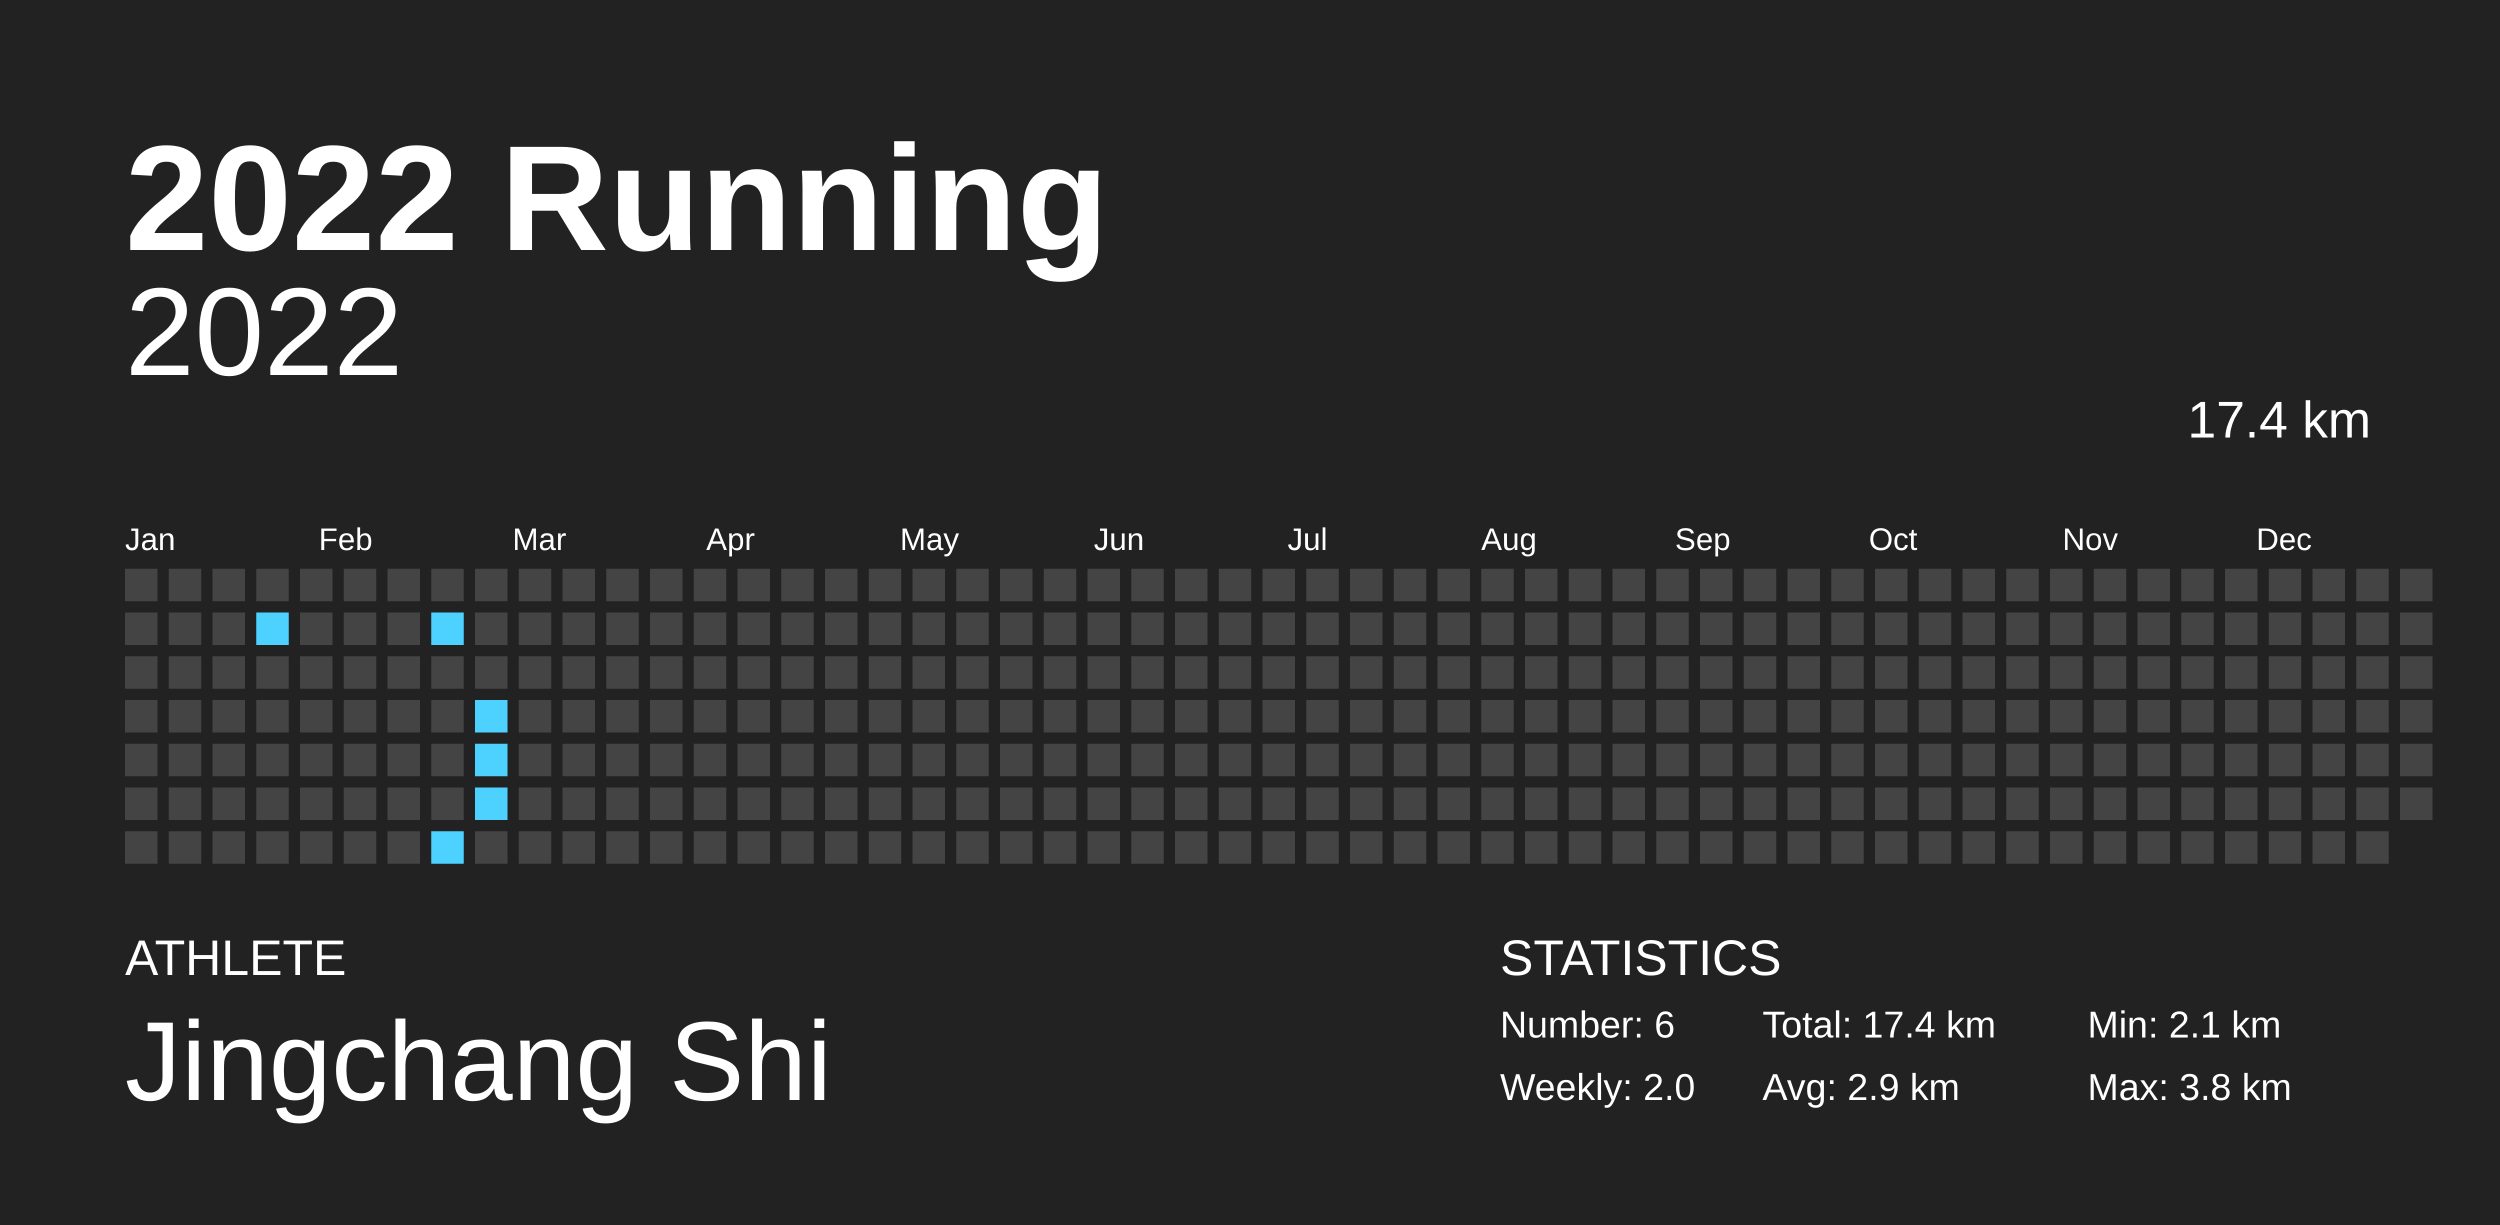
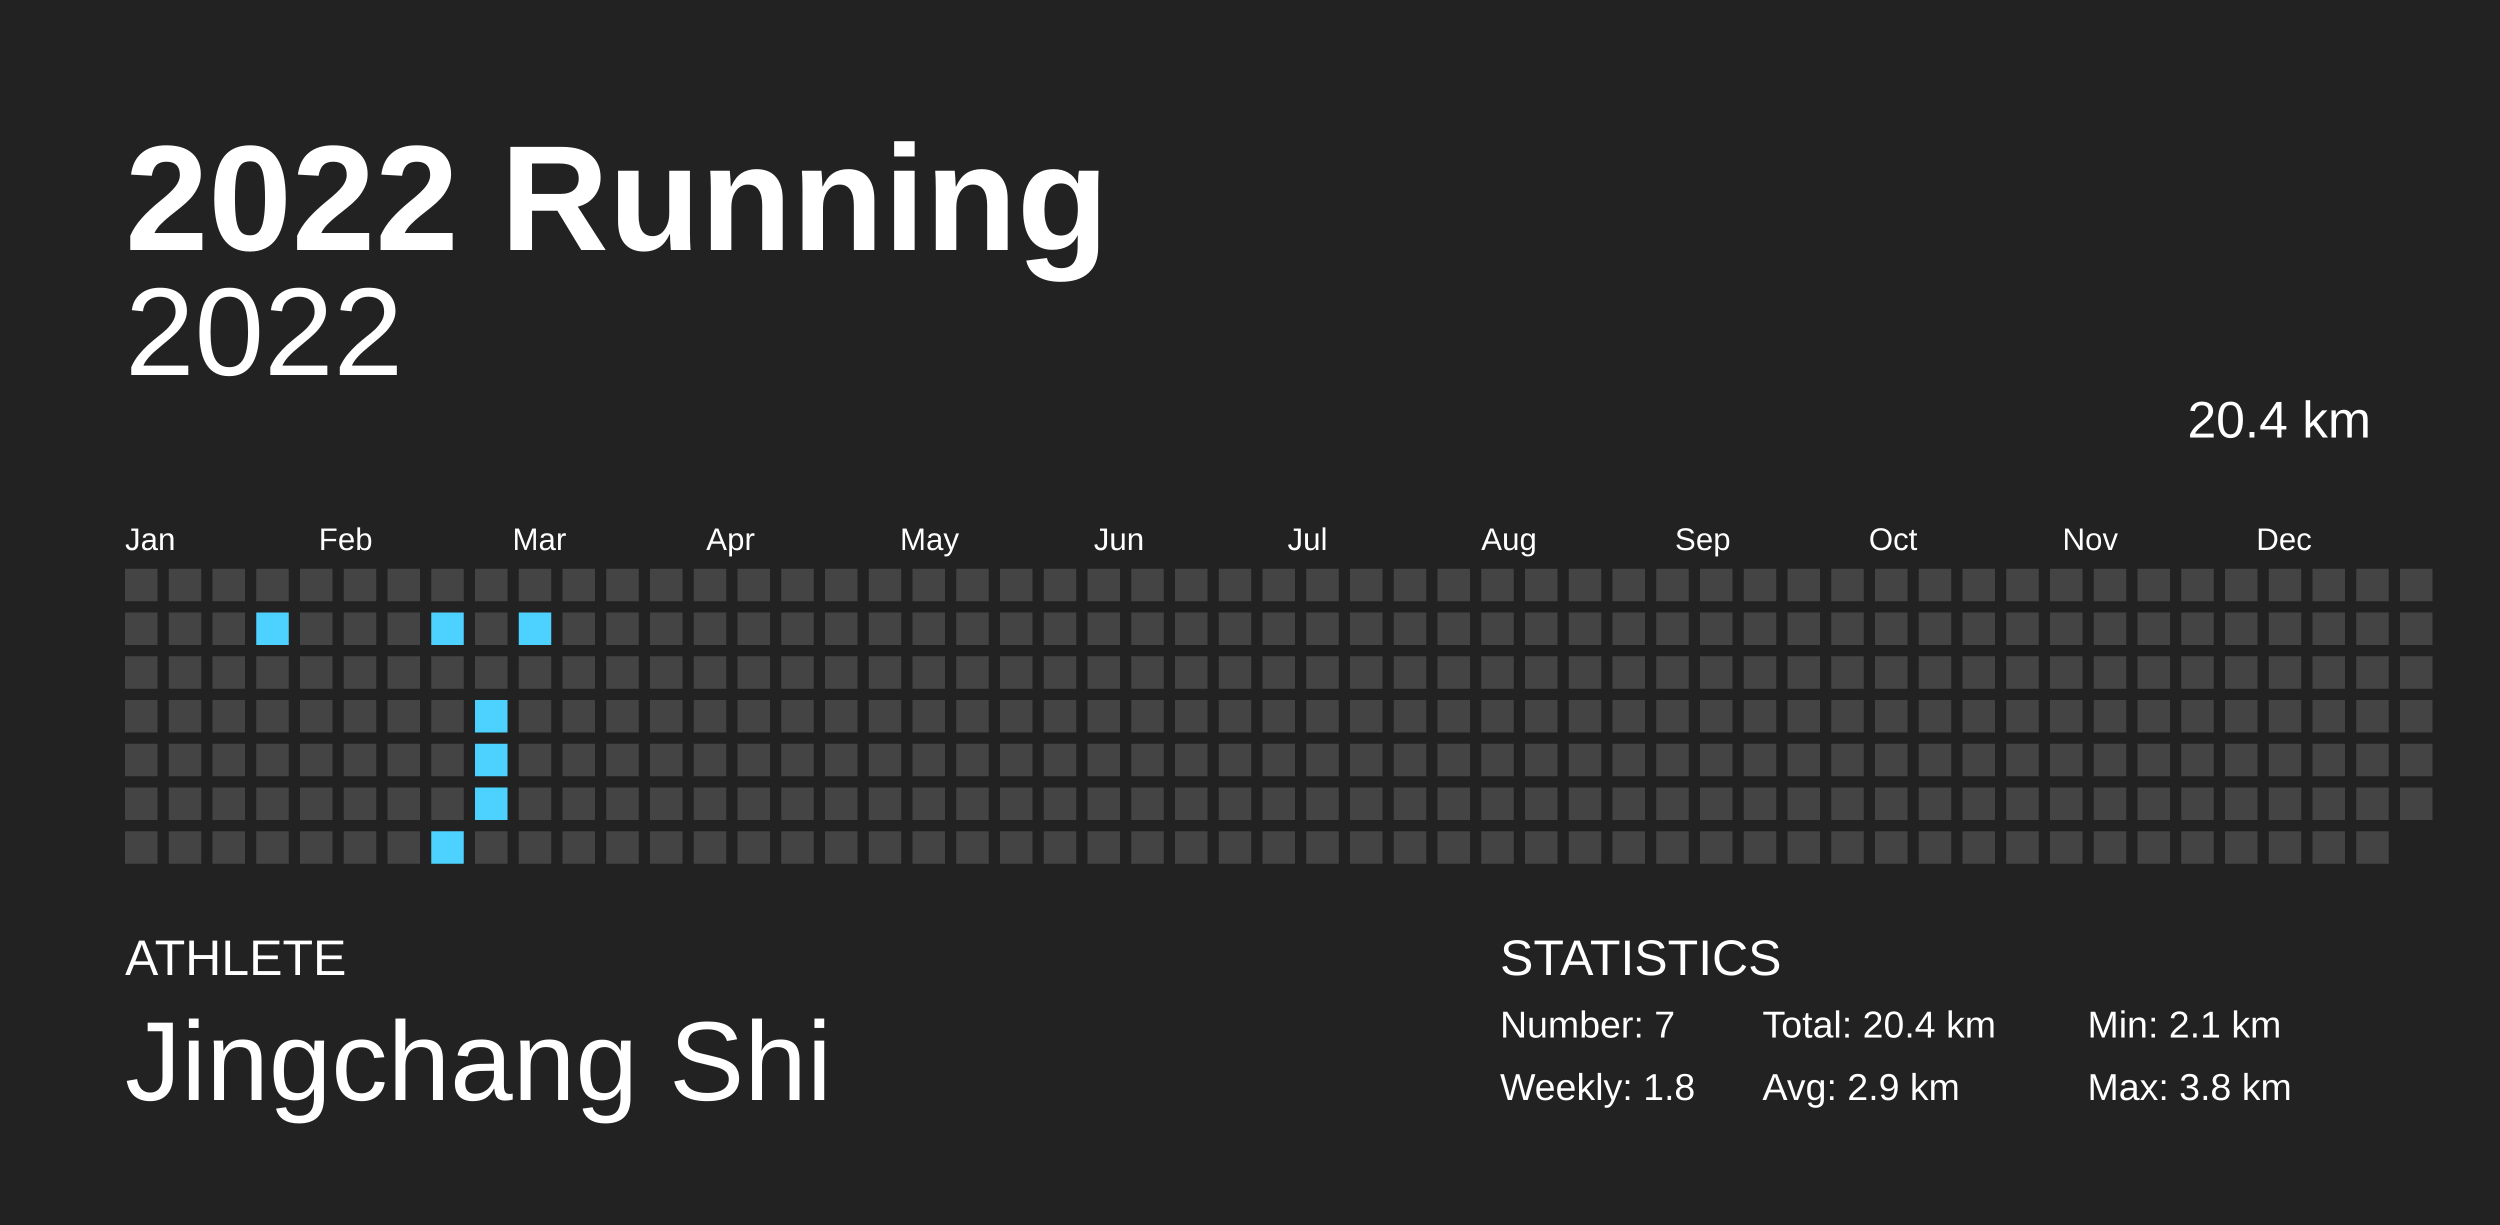
<svg xmlns="http://www.w3.org/2000/svg" baseProfile="full" height="98mm" version="1.1" viewBox="0,0,200,98" width="200mm">
  <defs />
  <rect fill="#222222" height="98" width="200" x="0" y="0" />
  <text fill="#FFFFFF" style="font-size:12px; font-family:Arial; font-weight:bold;" x="10" y="20">2022 Running</text>
  <text fill="#FFFFFF" style="font-size:4px; font-family:Arial" x="10" y="78">ATHLETE</text>
  <text fill="#FFFFFF" style="font-size:9px; font-family:Arial" x="10" y="88">Jingchang Shi</text>
  <text fill="#FFFFFF" style="font-size:4px; font-family:Arial" x="120" y="78">STATISTICS</text>
-   <text fill="#FFFFFF" style="font-size:3px; font-family:Arial" x="120" y="83">Number: 6</text>
-   <text fill="#FFFFFF" style="font-size:3px; font-family:Arial" x="120" y="88">Weekly: 2.0</text>
-   <text fill="#FFFFFF" style="font-size:3px; font-family:Arial" x="141" y="83">Total: 17.4 km</text>
+   <text fill="#FFFFFF" style="font-size:3px; font-family:Arial" x="120" y="83">Number: 7</text>
+   <text fill="#FFFFFF" style="font-size:3px; font-family:Arial" x="120" y="88">Weekly: 1.8</text>
+   <text fill="#FFFFFF" style="font-size:3px; font-family:Arial" x="141" y="83">Total: 20.4 km</text>
  <text fill="#FFFFFF" style="font-size:3px; font-family:Arial" x="141" y="88">Avg: 2.9 km</text>
  <text fill="#FFFFFF" style="font-size:3px; font-family:Arial" x="167" y="83">Min: 2.1 km</text>
  <text fill="#FFFFFF" style="font-size:3px; font-family:Arial" x="167" y="88">Max: 3.8 km</text>
  <text alignment-baseline="hanging" fill="#FFFFFF" style="font-size:10.0px; font-family:Arial;" x="10" y="30">2022</text>
-   <text alignment-baseline="hanging" fill="#FFFFFF" style="font-size:4.125px; font-family:Arial;" x="175" y="35">17.4 km</text>
+   <text alignment-baseline="hanging" fill="#FFFFFF" style="font-size:4.125px; font-family:Arial;" x="175" y="35">20.4 km</text>
  <text fill="#FFFFFF" style="font-size:2.5px; font-family:Arial" x="10.0" y="44">Jan</text>
  <text fill="#FFFFFF" style="font-size:2.5px; font-family:Arial" x="25.5" y="44">Feb</text>
  <text fill="#FFFFFF" style="font-size:2.5px; font-family:Arial" x="41.0" y="44">Mar</text>
  <text fill="#FFFFFF" style="font-size:2.5px; font-family:Arial" x="56.5" y="44">Apr</text>
  <text fill="#FFFFFF" style="font-size:2.5px; font-family:Arial" x="72.0" y="44">May</text>
  <text fill="#FFFFFF" style="font-size:2.5px; font-family:Arial" x="87.5" y="44">Jun</text>
  <text fill="#FFFFFF" style="font-size:2.5px; font-family:Arial" x="103.0" y="44">Jul</text>
  <text fill="#FFFFFF" style="font-size:2.5px; font-family:Arial" x="118.5" y="44">Aug</text>
  <text fill="#FFFFFF" style="font-size:2.5px; font-family:Arial" x="134.0" y="44">Sep</text>
  <text fill="#FFFFFF" style="font-size:2.5px; font-family:Arial" x="149.5" y="44">Oct</text>
  <text fill="#FFFFFF" style="font-size:2.5px; font-family:Arial" x="165.0" y="44">Nov</text>
  <text fill="#FFFFFF" style="font-size:2.5px; font-family:Arial" x="180.5" y="44">Dec</text>
  <rect fill="#444444" height="2.6" width="2.6" x="10.0" y="45.5" />
  <rect fill="#444444" height="2.6" width="2.6" x="10.0" y="49.0" />
  <rect fill="#444444" height="2.6" width="2.6" x="10.0" y="52.5" />
  <rect fill="#444444" height="2.6" width="2.6" x="10.0" y="56.0" />
  <rect fill="#444444" height="2.6" width="2.6" x="10.0" y="59.5" />
  <rect fill="#444444" height="2.6" width="2.6" x="10.0" y="63.0" />
  <rect fill="#444444" height="2.6" width="2.6" x="10.0" y="66.5" />
  <rect fill="#444444" height="2.6" width="2.6" x="13.5" y="45.5" />
  <rect fill="#444444" height="2.6" width="2.6" x="13.5" y="49.0" />
  <rect fill="#444444" height="2.6" width="2.6" x="13.5" y="52.5" />
  <rect fill="#444444" height="2.6" width="2.6" x="13.5" y="56.0" />
  <rect fill="#444444" height="2.6" width="2.6" x="13.5" y="59.5" />
  <rect fill="#444444" height="2.6" width="2.6" x="13.5" y="63.0" />
  <rect fill="#444444" height="2.6" width="2.6" x="13.5" y="66.5" />
  <rect fill="#444444" height="2.6" width="2.6" x="17.0" y="45.5" />
  <rect fill="#444444" height="2.6" width="2.6" x="17.0" y="49.0" />
  <rect fill="#444444" height="2.6" width="2.6" x="17.0" y="52.5" />
  <rect fill="#444444" height="2.6" width="2.6" x="17.0" y="56.0" />
  <rect fill="#444444" height="2.6" width="2.6" x="17.0" y="59.5" />
  <rect fill="#444444" height="2.6" width="2.6" x="17.0" y="63.0" />
  <rect fill="#444444" height="2.6" width="2.6" x="17.0" y="66.5" />
  <rect fill="#444444" height="2.6" width="2.6" x="20.5" y="45.5" />
  <rect fill="#4dd2ff" height="2.6" width="2.6" x="20.5" y="49.0" />
  <rect fill="#444444" height="2.6" width="2.6" x="20.5" y="52.5" />
  <rect fill="#444444" height="2.6" width="2.6" x="20.5" y="56.0" />
  <rect fill="#444444" height="2.6" width="2.6" x="20.5" y="59.5" />
  <rect fill="#444444" height="2.6" width="2.6" x="20.5" y="63.0" />
  <rect fill="#444444" height="2.6" width="2.6" x="20.5" y="66.5" />
  <rect fill="#444444" height="2.6" width="2.6" x="24.0" y="45.5" />
  <rect fill="#444444" height="2.6" width="2.6" x="24.0" y="49.0" />
  <rect fill="#444444" height="2.6" width="2.6" x="24.0" y="52.5" />
  <rect fill="#444444" height="2.6" width="2.6" x="24.0" y="56.0" />
  <rect fill="#444444" height="2.6" width="2.6" x="24.0" y="59.5" />
  <rect fill="#444444" height="2.6" width="2.6" x="24.0" y="63.0" />
  <rect fill="#444444" height="2.6" width="2.6" x="24.0" y="66.5" />
  <rect fill="#444444" height="2.6" width="2.6" x="27.5" y="45.5" />
  <rect fill="#444444" height="2.6" width="2.6" x="27.5" y="49.0" />
  <rect fill="#444444" height="2.6" width="2.6" x="27.5" y="52.5" />
  <rect fill="#444444" height="2.6" width="2.6" x="27.5" y="56.0" />
  <rect fill="#444444" height="2.6" width="2.6" x="27.5" y="59.5" />
  <rect fill="#444444" height="2.6" width="2.6" x="27.5" y="63.0" />
  <rect fill="#444444" height="2.6" width="2.6" x="27.5" y="66.5" />
  <rect fill="#444444" height="2.6" width="2.6" x="31.0" y="45.5" />
  <rect fill="#444444" height="2.6" width="2.6" x="31.0" y="49.0" />
  <rect fill="#444444" height="2.6" width="2.6" x="31.0" y="52.5" />
  <rect fill="#444444" height="2.6" width="2.6" x="31.0" y="56.0" />
  <rect fill="#444444" height="2.6" width="2.6" x="31.0" y="59.5" />
  <rect fill="#444444" height="2.6" width="2.6" x="31.0" y="63.0" />
  <rect fill="#444444" height="2.6" width="2.6" x="31.0" y="66.5" />
  <rect fill="#444444" height="2.6" width="2.6" x="34.5" y="45.5" />
  <rect fill="#4dd2ff" height="2.6" width="2.6" x="34.5" y="49.0" />
  <rect fill="#444444" height="2.6" width="2.6" x="34.5" y="52.5" />
  <rect fill="#444444" height="2.6" width="2.6" x="34.5" y="56.0" />
  <rect fill="#444444" height="2.6" width="2.6" x="34.5" y="59.5" />
  <rect fill="#444444" height="2.6" width="2.6" x="34.5" y="63.0" />
  <rect fill="#4dd2ff" height="2.6" width="2.6" x="34.5" y="66.5" />
  <rect fill="#444444" height="2.6" width="2.6" x="38.0" y="45.5" />
  <rect fill="#444444" height="2.6" width="2.6" x="38.0" y="49.0" />
  <rect fill="#444444" height="2.6" width="2.6" x="38.0" y="52.5" />
  <rect fill="#4dd2ff" height="2.6" width="2.6" x="38.0" y="56.0" />
  <rect fill="#4dd2ff" height="2.6" width="2.6" x="38.0" y="59.5" />
  <rect fill="#4dd2ff" height="2.6" width="2.6" x="38.0" y="63.0" />
  <rect fill="#444444" height="2.6" width="2.6" x="38.0" y="66.5" />
  <rect fill="#444444" height="2.6" width="2.6" x="41.5" y="45.5" />
-   <rect fill="#444444" height="2.6" width="2.6" x="41.5" y="49.0" />
+   <rect fill="#4dd2ff" height="2.6" width="2.6" x="41.5" y="49.0" />
  <rect fill="#444444" height="2.6" width="2.6" x="41.5" y="52.5" />
  <rect fill="#444444" height="2.6" width="2.6" x="41.5" y="56.0" />
  <rect fill="#444444" height="2.6" width="2.6" x="41.5" y="59.5" />
  <rect fill="#444444" height="2.6" width="2.6" x="41.5" y="63.0" />
  <rect fill="#444444" height="2.6" width="2.6" x="41.5" y="66.5" />
  <rect fill="#444444" height="2.6" width="2.6" x="45.0" y="45.5" />
  <rect fill="#444444" height="2.6" width="2.6" x="45.0" y="49.0" />
  <rect fill="#444444" height="2.6" width="2.6" x="45.0" y="52.5" />
  <rect fill="#444444" height="2.6" width="2.6" x="45.0" y="56.0" />
  <rect fill="#444444" height="2.6" width="2.6" x="45.0" y="59.5" />
  <rect fill="#444444" height="2.6" width="2.6" x="45.0" y="63.0" />
  <rect fill="#444444" height="2.6" width="2.6" x="45.0" y="66.5" />
  <rect fill="#444444" height="2.6" width="2.6" x="48.5" y="45.5" />
  <rect fill="#444444" height="2.6" width="2.6" x="48.5" y="49.0" />
  <rect fill="#444444" height="2.6" width="2.6" x="48.5" y="52.5" />
  <rect fill="#444444" height="2.6" width="2.6" x="48.5" y="56.0" />
  <rect fill="#444444" height="2.6" width="2.6" x="48.5" y="59.5" />
  <rect fill="#444444" height="2.6" width="2.6" x="48.5" y="63.0" />
  <rect fill="#444444" height="2.6" width="2.6" x="48.5" y="66.5" />
  <rect fill="#444444" height="2.6" width="2.6" x="52.0" y="45.5" />
  <rect fill="#444444" height="2.6" width="2.6" x="52.0" y="49.0" />
  <rect fill="#444444" height="2.6" width="2.6" x="52.0" y="52.5" />
  <rect fill="#444444" height="2.6" width="2.6" x="52.0" y="56.0" />
  <rect fill="#444444" height="2.6" width="2.6" x="52.0" y="59.5" />
  <rect fill="#444444" height="2.6" width="2.6" x="52.0" y="63.0" />
  <rect fill="#444444" height="2.6" width="2.6" x="52.0" y="66.5" />
  <rect fill="#444444" height="2.6" width="2.6" x="55.5" y="45.5" />
  <rect fill="#444444" height="2.6" width="2.6" x="55.5" y="49.0" />
  <rect fill="#444444" height="2.6" width="2.6" x="55.5" y="52.5" />
  <rect fill="#444444" height="2.6" width="2.6" x="55.5" y="56.0" />
  <rect fill="#444444" height="2.6" width="2.6" x="55.5" y="59.5" />
  <rect fill="#444444" height="2.6" width="2.6" x="55.5" y="63.0" />
  <rect fill="#444444" height="2.6" width="2.6" x="55.5" y="66.5" />
  <rect fill="#444444" height="2.6" width="2.6" x="59.0" y="45.5" />
  <rect fill="#444444" height="2.6" width="2.6" x="59.0" y="49.0" />
  <rect fill="#444444" height="2.6" width="2.6" x="59.0" y="52.5" />
  <rect fill="#444444" height="2.6" width="2.6" x="59.0" y="56.0" />
  <rect fill="#444444" height="2.6" width="2.6" x="59.0" y="59.5" />
  <rect fill="#444444" height="2.6" width="2.6" x="59.0" y="63.0" />
  <rect fill="#444444" height="2.6" width="2.6" x="59.0" y="66.5" />
  <rect fill="#444444" height="2.6" width="2.6" x="62.5" y="45.5" />
  <rect fill="#444444" height="2.6" width="2.6" x="62.5" y="49.0" />
  <rect fill="#444444" height="2.6" width="2.6" x="62.5" y="52.5" />
  <rect fill="#444444" height="2.6" width="2.6" x="62.5" y="56.0" />
  <rect fill="#444444" height="2.6" width="2.6" x="62.5" y="59.5" />
  <rect fill="#444444" height="2.6" width="2.6" x="62.5" y="63.0" />
  <rect fill="#444444" height="2.6" width="2.6" x="62.5" y="66.5" />
  <rect fill="#444444" height="2.6" width="2.6" x="66.0" y="45.5" />
  <rect fill="#444444" height="2.6" width="2.6" x="66.0" y="49.0" />
  <rect fill="#444444" height="2.6" width="2.6" x="66.0" y="52.5" />
  <rect fill="#444444" height="2.6" width="2.6" x="66.0" y="56.0" />
  <rect fill="#444444" height="2.6" width="2.6" x="66.0" y="59.5" />
  <rect fill="#444444" height="2.6" width="2.6" x="66.0" y="63.0" />
  <rect fill="#444444" height="2.6" width="2.6" x="66.0" y="66.5" />
  <rect fill="#444444" height="2.6" width="2.6" x="69.5" y="45.5" />
  <rect fill="#444444" height="2.6" width="2.6" x="69.5" y="49.0" />
  <rect fill="#444444" height="2.6" width="2.6" x="69.5" y="52.5" />
  <rect fill="#444444" height="2.6" width="2.6" x="69.5" y="56.0" />
  <rect fill="#444444" height="2.6" width="2.6" x="69.5" y="59.5" />
  <rect fill="#444444" height="2.6" width="2.6" x="69.5" y="63.0" />
  <rect fill="#444444" height="2.6" width="2.6" x="69.5" y="66.5" />
  <rect fill="#444444" height="2.6" width="2.6" x="73.0" y="45.5" />
  <rect fill="#444444" height="2.6" width="2.6" x="73.0" y="49.0" />
  <rect fill="#444444" height="2.6" width="2.6" x="73.0" y="52.5" />
  <rect fill="#444444" height="2.6" width="2.6" x="73.0" y="56.0" />
  <rect fill="#444444" height="2.6" width="2.6" x="73.0" y="59.5" />
  <rect fill="#444444" height="2.6" width="2.6" x="73.0" y="63.0" />
  <rect fill="#444444" height="2.6" width="2.6" x="73.0" y="66.5" />
  <rect fill="#444444" height="2.6" width="2.6" x="76.5" y="45.5" />
  <rect fill="#444444" height="2.6" width="2.6" x="76.5" y="49.0" />
  <rect fill="#444444" height="2.6" width="2.6" x="76.5" y="52.5" />
  <rect fill="#444444" height="2.6" width="2.6" x="76.5" y="56.0" />
  <rect fill="#444444" height="2.6" width="2.6" x="76.5" y="59.5" />
  <rect fill="#444444" height="2.6" width="2.6" x="76.5" y="63.0" />
  <rect fill="#444444" height="2.6" width="2.6" x="76.5" y="66.5" />
  <rect fill="#444444" height="2.6" width="2.6" x="80.0" y="45.5" />
  <rect fill="#444444" height="2.6" width="2.6" x="80.0" y="49.0" />
  <rect fill="#444444" height="2.6" width="2.6" x="80.0" y="52.5" />
  <rect fill="#444444" height="2.6" width="2.6" x="80.0" y="56.0" />
  <rect fill="#444444" height="2.6" width="2.6" x="80.0" y="59.5" />
  <rect fill="#444444" height="2.6" width="2.6" x="80.0" y="63.0" />
  <rect fill="#444444" height="2.6" width="2.6" x="80.0" y="66.5" />
  <rect fill="#444444" height="2.6" width="2.6" x="83.5" y="45.5" />
  <rect fill="#444444" height="2.6" width="2.6" x="83.5" y="49.0" />
  <rect fill="#444444" height="2.6" width="2.6" x="83.5" y="52.5" />
  <rect fill="#444444" height="2.6" width="2.6" x="83.5" y="56.0" />
  <rect fill="#444444" height="2.6" width="2.6" x="83.5" y="59.5" />
  <rect fill="#444444" height="2.6" width="2.6" x="83.5" y="63.0" />
  <rect fill="#444444" height="2.6" width="2.6" x="83.5" y="66.5" />
  <rect fill="#444444" height="2.6" width="2.6" x="87.0" y="45.5" />
  <rect fill="#444444" height="2.6" width="2.6" x="87.0" y="49.0" />
  <rect fill="#444444" height="2.6" width="2.6" x="87.0" y="52.5" />
  <rect fill="#444444" height="2.6" width="2.6" x="87.0" y="56.0" />
  <rect fill="#444444" height="2.6" width="2.6" x="87.0" y="59.5" />
  <rect fill="#444444" height="2.6" width="2.6" x="87.0" y="63.0" />
  <rect fill="#444444" height="2.6" width="2.6" x="87.0" y="66.5" />
  <rect fill="#444444" height="2.6" width="2.6" x="90.5" y="45.5" />
  <rect fill="#444444" height="2.6" width="2.6" x="90.5" y="49.0" />
  <rect fill="#444444" height="2.6" width="2.6" x="90.5" y="52.5" />
  <rect fill="#444444" height="2.6" width="2.6" x="90.5" y="56.0" />
  <rect fill="#444444" height="2.6" width="2.6" x="90.5" y="59.5" />
  <rect fill="#444444" height="2.6" width="2.6" x="90.5" y="63.0" />
  <rect fill="#444444" height="2.6" width="2.6" x="90.5" y="66.5" />
  <rect fill="#444444" height="2.6" width="2.6" x="94.0" y="45.5" />
  <rect fill="#444444" height="2.6" width="2.6" x="94.0" y="49.0" />
  <rect fill="#444444" height="2.6" width="2.6" x="94.0" y="52.5" />
  <rect fill="#444444" height="2.6" width="2.6" x="94.0" y="56.0" />
  <rect fill="#444444" height="2.6" width="2.6" x="94.0" y="59.5" />
  <rect fill="#444444" height="2.6" width="2.6" x="94.0" y="63.0" />
  <rect fill="#444444" height="2.6" width="2.6" x="94.0" y="66.5" />
  <rect fill="#444444" height="2.6" width="2.6" x="97.5" y="45.5" />
  <rect fill="#444444" height="2.6" width="2.6" x="97.5" y="49.0" />
  <rect fill="#444444" height="2.6" width="2.6" x="97.5" y="52.5" />
  <rect fill="#444444" height="2.6" width="2.6" x="97.5" y="56.0" />
  <rect fill="#444444" height="2.6" width="2.6" x="97.5" y="59.5" />
  <rect fill="#444444" height="2.6" width="2.6" x="97.5" y="63.0" />
  <rect fill="#444444" height="2.6" width="2.6" x="97.5" y="66.5" />
  <rect fill="#444444" height="2.6" width="2.6" x="101.0" y="45.5" />
  <rect fill="#444444" height="2.6" width="2.6" x="101.0" y="49.0" />
  <rect fill="#444444" height="2.6" width="2.6" x="101.0" y="52.5" />
  <rect fill="#444444" height="2.6" width="2.6" x="101.0" y="56.0" />
  <rect fill="#444444" height="2.6" width="2.6" x="101.0" y="59.5" />
  <rect fill="#444444" height="2.6" width="2.6" x="101.0" y="63.0" />
  <rect fill="#444444" height="2.6" width="2.6" x="101.0" y="66.5" />
  <rect fill="#444444" height="2.6" width="2.6" x="104.5" y="45.5" />
  <rect fill="#444444" height="2.6" width="2.6" x="104.5" y="49.0" />
  <rect fill="#444444" height="2.6" width="2.6" x="104.5" y="52.5" />
  <rect fill="#444444" height="2.6" width="2.6" x="104.5" y="56.0" />
  <rect fill="#444444" height="2.6" width="2.6" x="104.5" y="59.5" />
  <rect fill="#444444" height="2.6" width="2.6" x="104.5" y="63.0" />
  <rect fill="#444444" height="2.6" width="2.6" x="104.5" y="66.5" />
  <rect fill="#444444" height="2.6" width="2.6" x="108.0" y="45.5" />
  <rect fill="#444444" height="2.6" width="2.6" x="108.0" y="49.0" />
  <rect fill="#444444" height="2.6" width="2.6" x="108.0" y="52.5" />
  <rect fill="#444444" height="2.6" width="2.6" x="108.0" y="56.0" />
  <rect fill="#444444" height="2.6" width="2.6" x="108.0" y="59.5" />
  <rect fill="#444444" height="2.6" width="2.6" x="108.0" y="63.0" />
  <rect fill="#444444" height="2.6" width="2.6" x="108.0" y="66.5" />
  <rect fill="#444444" height="2.6" width="2.6" x="111.5" y="45.5" />
  <rect fill="#444444" height="2.6" width="2.6" x="111.5" y="49.0" />
  <rect fill="#444444" height="2.6" width="2.6" x="111.5" y="52.5" />
  <rect fill="#444444" height="2.6" width="2.6" x="111.5" y="56.0" />
  <rect fill="#444444" height="2.6" width="2.6" x="111.5" y="59.5" />
  <rect fill="#444444" height="2.6" width="2.6" x="111.5" y="63.0" />
  <rect fill="#444444" height="2.6" width="2.6" x="111.5" y="66.5" />
  <rect fill="#444444" height="2.6" width="2.6" x="115.0" y="45.5" />
  <rect fill="#444444" height="2.6" width="2.6" x="115.0" y="49.0" />
  <rect fill="#444444" height="2.6" width="2.6" x="115.0" y="52.5" />
  <rect fill="#444444" height="2.6" width="2.6" x="115.0" y="56.0" />
  <rect fill="#444444" height="2.6" width="2.6" x="115.0" y="59.5" />
  <rect fill="#444444" height="2.6" width="2.6" x="115.0" y="63.0" />
  <rect fill="#444444" height="2.6" width="2.6" x="115.0" y="66.5" />
  <rect fill="#444444" height="2.6" width="2.6" x="118.5" y="45.5" />
  <rect fill="#444444" height="2.6" width="2.6" x="118.5" y="49.0" />
  <rect fill="#444444" height="2.6" width="2.6" x="118.5" y="52.5" />
  <rect fill="#444444" height="2.6" width="2.6" x="118.5" y="56.0" />
  <rect fill="#444444" height="2.6" width="2.6" x="118.5" y="59.5" />
  <rect fill="#444444" height="2.6" width="2.6" x="118.5" y="63.0" />
  <rect fill="#444444" height="2.6" width="2.6" x="118.5" y="66.5" />
  <rect fill="#444444" height="2.6" width="2.6" x="122.0" y="45.5" />
  <rect fill="#444444" height="2.6" width="2.6" x="122.0" y="49.0" />
  <rect fill="#444444" height="2.6" width="2.6" x="122.0" y="52.5" />
  <rect fill="#444444" height="2.6" width="2.6" x="122.0" y="56.0" />
  <rect fill="#444444" height="2.6" width="2.6" x="122.0" y="59.5" />
  <rect fill="#444444" height="2.6" width="2.6" x="122.0" y="63.0" />
  <rect fill="#444444" height="2.6" width="2.6" x="122.0" y="66.5" />
  <rect fill="#444444" height="2.6" width="2.6" x="125.5" y="45.5" />
  <rect fill="#444444" height="2.6" width="2.6" x="125.5" y="49.0" />
  <rect fill="#444444" height="2.6" width="2.6" x="125.5" y="52.5" />
  <rect fill="#444444" height="2.6" width="2.6" x="125.5" y="56.0" />
  <rect fill="#444444" height="2.6" width="2.6" x="125.5" y="59.5" />
  <rect fill="#444444" height="2.6" width="2.6" x="125.5" y="63.0" />
  <rect fill="#444444" height="2.6" width="2.6" x="125.5" y="66.5" />
  <rect fill="#444444" height="2.6" width="2.6" x="129.0" y="45.5" />
  <rect fill="#444444" height="2.6" width="2.6" x="129.0" y="49.0" />
  <rect fill="#444444" height="2.6" width="2.6" x="129.0" y="52.5" />
  <rect fill="#444444" height="2.6" width="2.6" x="129.0" y="56.0" />
  <rect fill="#444444" height="2.6" width="2.6" x="129.0" y="59.5" />
  <rect fill="#444444" height="2.6" width="2.6" x="129.0" y="63.0" />
  <rect fill="#444444" height="2.6" width="2.6" x="129.0" y="66.5" />
  <rect fill="#444444" height="2.6" width="2.6" x="132.5" y="45.5" />
  <rect fill="#444444" height="2.6" width="2.6" x="132.5" y="49.0" />
  <rect fill="#444444" height="2.6" width="2.6" x="132.5" y="52.5" />
  <rect fill="#444444" height="2.6" width="2.6" x="132.5" y="56.0" />
  <rect fill="#444444" height="2.6" width="2.6" x="132.5" y="59.5" />
  <rect fill="#444444" height="2.6" width="2.6" x="132.5" y="63.0" />
  <rect fill="#444444" height="2.6" width="2.6" x="132.5" y="66.5" />
  <rect fill="#444444" height="2.6" width="2.6" x="136.0" y="45.5" />
  <rect fill="#444444" height="2.6" width="2.6" x="136.0" y="49.0" />
  <rect fill="#444444" height="2.6" width="2.6" x="136.0" y="52.5" />
  <rect fill="#444444" height="2.6" width="2.6" x="136.0" y="56.0" />
  <rect fill="#444444" height="2.6" width="2.6" x="136.0" y="59.5" />
  <rect fill="#444444" height="2.6" width="2.6" x="136.0" y="63.0" />
  <rect fill="#444444" height="2.6" width="2.6" x="136.0" y="66.5" />
  <rect fill="#444444" height="2.6" width="2.6" x="139.5" y="45.5" />
  <rect fill="#444444" height="2.6" width="2.6" x="139.5" y="49.0" />
  <rect fill="#444444" height="2.6" width="2.6" x="139.5" y="52.5" />
  <rect fill="#444444" height="2.6" width="2.6" x="139.5" y="56.0" />
  <rect fill="#444444" height="2.6" width="2.6" x="139.5" y="59.5" />
  <rect fill="#444444" height="2.6" width="2.6" x="139.5" y="63.0" />
  <rect fill="#444444" height="2.6" width="2.6" x="139.5" y="66.5" />
  <rect fill="#444444" height="2.6" width="2.6" x="143.0" y="45.5" />
  <rect fill="#444444" height="2.6" width="2.6" x="143.0" y="49.0" />
  <rect fill="#444444" height="2.6" width="2.6" x="143.0" y="52.5" />
  <rect fill="#444444" height="2.6" width="2.6" x="143.0" y="56.0" />
  <rect fill="#444444" height="2.6" width="2.6" x="143.0" y="59.5" />
  <rect fill="#444444" height="2.6" width="2.6" x="143.0" y="63.0" />
  <rect fill="#444444" height="2.6" width="2.6" x="143.0" y="66.5" />
  <rect fill="#444444" height="2.6" width="2.6" x="146.5" y="45.5" />
  <rect fill="#444444" height="2.6" width="2.6" x="146.5" y="49.0" />
  <rect fill="#444444" height="2.6" width="2.6" x="146.5" y="52.5" />
  <rect fill="#444444" height="2.6" width="2.6" x="146.5" y="56.0" />
  <rect fill="#444444" height="2.6" width="2.6" x="146.5" y="59.5" />
  <rect fill="#444444" height="2.6" width="2.6" x="146.5" y="63.0" />
  <rect fill="#444444" height="2.6" width="2.6" x="146.5" y="66.5" />
  <rect fill="#444444" height="2.6" width="2.6" x="150.0" y="45.5" />
  <rect fill="#444444" height="2.6" width="2.6" x="150.0" y="49.0" />
  <rect fill="#444444" height="2.6" width="2.6" x="150.0" y="52.5" />
  <rect fill="#444444" height="2.6" width="2.6" x="150.0" y="56.0" />
  <rect fill="#444444" height="2.6" width="2.6" x="150.0" y="59.5" />
  <rect fill="#444444" height="2.6" width="2.6" x="150.0" y="63.0" />
  <rect fill="#444444" height="2.6" width="2.6" x="150.0" y="66.5" />
  <rect fill="#444444" height="2.6" width="2.6" x="153.5" y="45.5" />
  <rect fill="#444444" height="2.6" width="2.6" x="153.5" y="49.0" />
  <rect fill="#444444" height="2.6" width="2.6" x="153.5" y="52.5" />
  <rect fill="#444444" height="2.6" width="2.6" x="153.5" y="56.0" />
  <rect fill="#444444" height="2.6" width="2.6" x="153.5" y="59.5" />
  <rect fill="#444444" height="2.6" width="2.6" x="153.5" y="63.0" />
  <rect fill="#444444" height="2.6" width="2.6" x="153.5" y="66.5" />
  <rect fill="#444444" height="2.6" width="2.6" x="157.0" y="45.5" />
  <rect fill="#444444" height="2.6" width="2.6" x="157.0" y="49.0" />
  <rect fill="#444444" height="2.6" width="2.6" x="157.0" y="52.5" />
  <rect fill="#444444" height="2.6" width="2.6" x="157.0" y="56.0" />
  <rect fill="#444444" height="2.6" width="2.6" x="157.0" y="59.5" />
  <rect fill="#444444" height="2.6" width="2.6" x="157.0" y="63.0" />
  <rect fill="#444444" height="2.6" width="2.6" x="157.0" y="66.5" />
  <rect fill="#444444" height="2.6" width="2.6" x="160.5" y="45.5" />
  <rect fill="#444444" height="2.6" width="2.6" x="160.5" y="49.0" />
  <rect fill="#444444" height="2.6" width="2.6" x="160.5" y="52.5" />
  <rect fill="#444444" height="2.6" width="2.6" x="160.5" y="56.0" />
  <rect fill="#444444" height="2.6" width="2.6" x="160.5" y="59.5" />
  <rect fill="#444444" height="2.6" width="2.6" x="160.5" y="63.0" />
  <rect fill="#444444" height="2.6" width="2.6" x="160.5" y="66.5" />
  <rect fill="#444444" height="2.6" width="2.6" x="164.0" y="45.5" />
  <rect fill="#444444" height="2.6" width="2.6" x="164.0" y="49.0" />
  <rect fill="#444444" height="2.6" width="2.6" x="164.0" y="52.5" />
  <rect fill="#444444" height="2.6" width="2.6" x="164.0" y="56.0" />
  <rect fill="#444444" height="2.6" width="2.6" x="164.0" y="59.5" />
  <rect fill="#444444" height="2.6" width="2.6" x="164.0" y="63.0" />
  <rect fill="#444444" height="2.6" width="2.6" x="164.0" y="66.5" />
  <rect fill="#444444" height="2.6" width="2.6" x="167.5" y="45.5" />
  <rect fill="#444444" height="2.6" width="2.6" x="167.5" y="49.0" />
  <rect fill="#444444" height="2.6" width="2.6" x="167.5" y="52.5" />
  <rect fill="#444444" height="2.6" width="2.6" x="167.5" y="56.0" />
  <rect fill="#444444" height="2.6" width="2.6" x="167.5" y="59.5" />
  <rect fill="#444444" height="2.6" width="2.6" x="167.5" y="63.0" />
  <rect fill="#444444" height="2.6" width="2.6" x="167.5" y="66.5" />
  <rect fill="#444444" height="2.6" width="2.6" x="171.0" y="45.5" />
  <rect fill="#444444" height="2.6" width="2.6" x="171.0" y="49.0" />
  <rect fill="#444444" height="2.6" width="2.6" x="171.0" y="52.5" />
  <rect fill="#444444" height="2.6" width="2.6" x="171.0" y="56.0" />
  <rect fill="#444444" height="2.6" width="2.6" x="171.0" y="59.5" />
  <rect fill="#444444" height="2.6" width="2.6" x="171.0" y="63.0" />
  <rect fill="#444444" height="2.6" width="2.6" x="171.0" y="66.5" />
  <rect fill="#444444" height="2.6" width="2.6" x="174.5" y="45.5" />
  <rect fill="#444444" height="2.6" width="2.6" x="174.5" y="49.0" />
  <rect fill="#444444" height="2.6" width="2.6" x="174.5" y="52.5" />
  <rect fill="#444444" height="2.6" width="2.6" x="174.5" y="56.0" />
  <rect fill="#444444" height="2.6" width="2.6" x="174.5" y="59.5" />
  <rect fill="#444444" height="2.6" width="2.6" x="174.5" y="63.0" />
  <rect fill="#444444" height="2.6" width="2.6" x="174.5" y="66.5" />
  <rect fill="#444444" height="2.6" width="2.6" x="178.0" y="45.5" />
  <rect fill="#444444" height="2.6" width="2.6" x="178.0" y="49.0" />
  <rect fill="#444444" height="2.6" width="2.6" x="178.0" y="52.5" />
  <rect fill="#444444" height="2.6" width="2.6" x="178.0" y="56.0" />
  <rect fill="#444444" height="2.6" width="2.6" x="178.0" y="59.5" />
  <rect fill="#444444" height="2.6" width="2.6" x="178.0" y="63.0" />
  <rect fill="#444444" height="2.6" width="2.6" x="178.0" y="66.5" />
  <rect fill="#444444" height="2.6" width="2.6" x="181.5" y="45.5" />
  <rect fill="#444444" height="2.6" width="2.6" x="181.5" y="49.0" />
  <rect fill="#444444" height="2.6" width="2.6" x="181.5" y="52.5" />
  <rect fill="#444444" height="2.6" width="2.6" x="181.5" y="56.0" />
  <rect fill="#444444" height="2.6" width="2.6" x="181.5" y="59.5" />
  <rect fill="#444444" height="2.6" width="2.6" x="181.5" y="63.0" />
  <rect fill="#444444" height="2.6" width="2.6" x="181.5" y="66.5" />
  <rect fill="#444444" height="2.6" width="2.6" x="185.0" y="45.5" />
  <rect fill="#444444" height="2.6" width="2.6" x="185.0" y="49.0" />
  <rect fill="#444444" height="2.6" width="2.6" x="185.0" y="52.5" />
  <rect fill="#444444" height="2.6" width="2.6" x="185.0" y="56.0" />
  <rect fill="#444444" height="2.6" width="2.6" x="185.0" y="59.5" />
  <rect fill="#444444" height="2.6" width="2.6" x="185.0" y="63.0" />
  <rect fill="#444444" height="2.6" width="2.6" x="185.0" y="66.5" />
  <rect fill="#444444" height="2.6" width="2.6" x="188.5" y="45.5" />
  <rect fill="#444444" height="2.6" width="2.6" x="188.5" y="49.0" />
  <rect fill="#444444" height="2.6" width="2.6" x="188.5" y="52.5" />
  <rect fill="#444444" height="2.6" width="2.6" x="188.5" y="56.0" />
  <rect fill="#444444" height="2.6" width="2.6" x="188.5" y="59.5" />
  <rect fill="#444444" height="2.6" width="2.6" x="188.5" y="63.0" />
  <rect fill="#444444" height="2.6" width="2.6" x="188.5" y="66.5" />
  <rect fill="#444444" height="2.6" width="2.6" x="192.0" y="45.5" />
  <rect fill="#444444" height="2.6" width="2.6" x="192.0" y="49.0" />
  <rect fill="#444444" height="2.6" width="2.6" x="192.0" y="52.5" />
  <rect fill="#444444" height="2.6" width="2.6" x="192.0" y="56.0" />
  <rect fill="#444444" height="2.6" width="2.6" x="192.0" y="59.5" />
  <rect fill="#444444" height="2.6" width="2.6" x="192.0" y="63.0" />
</svg>
